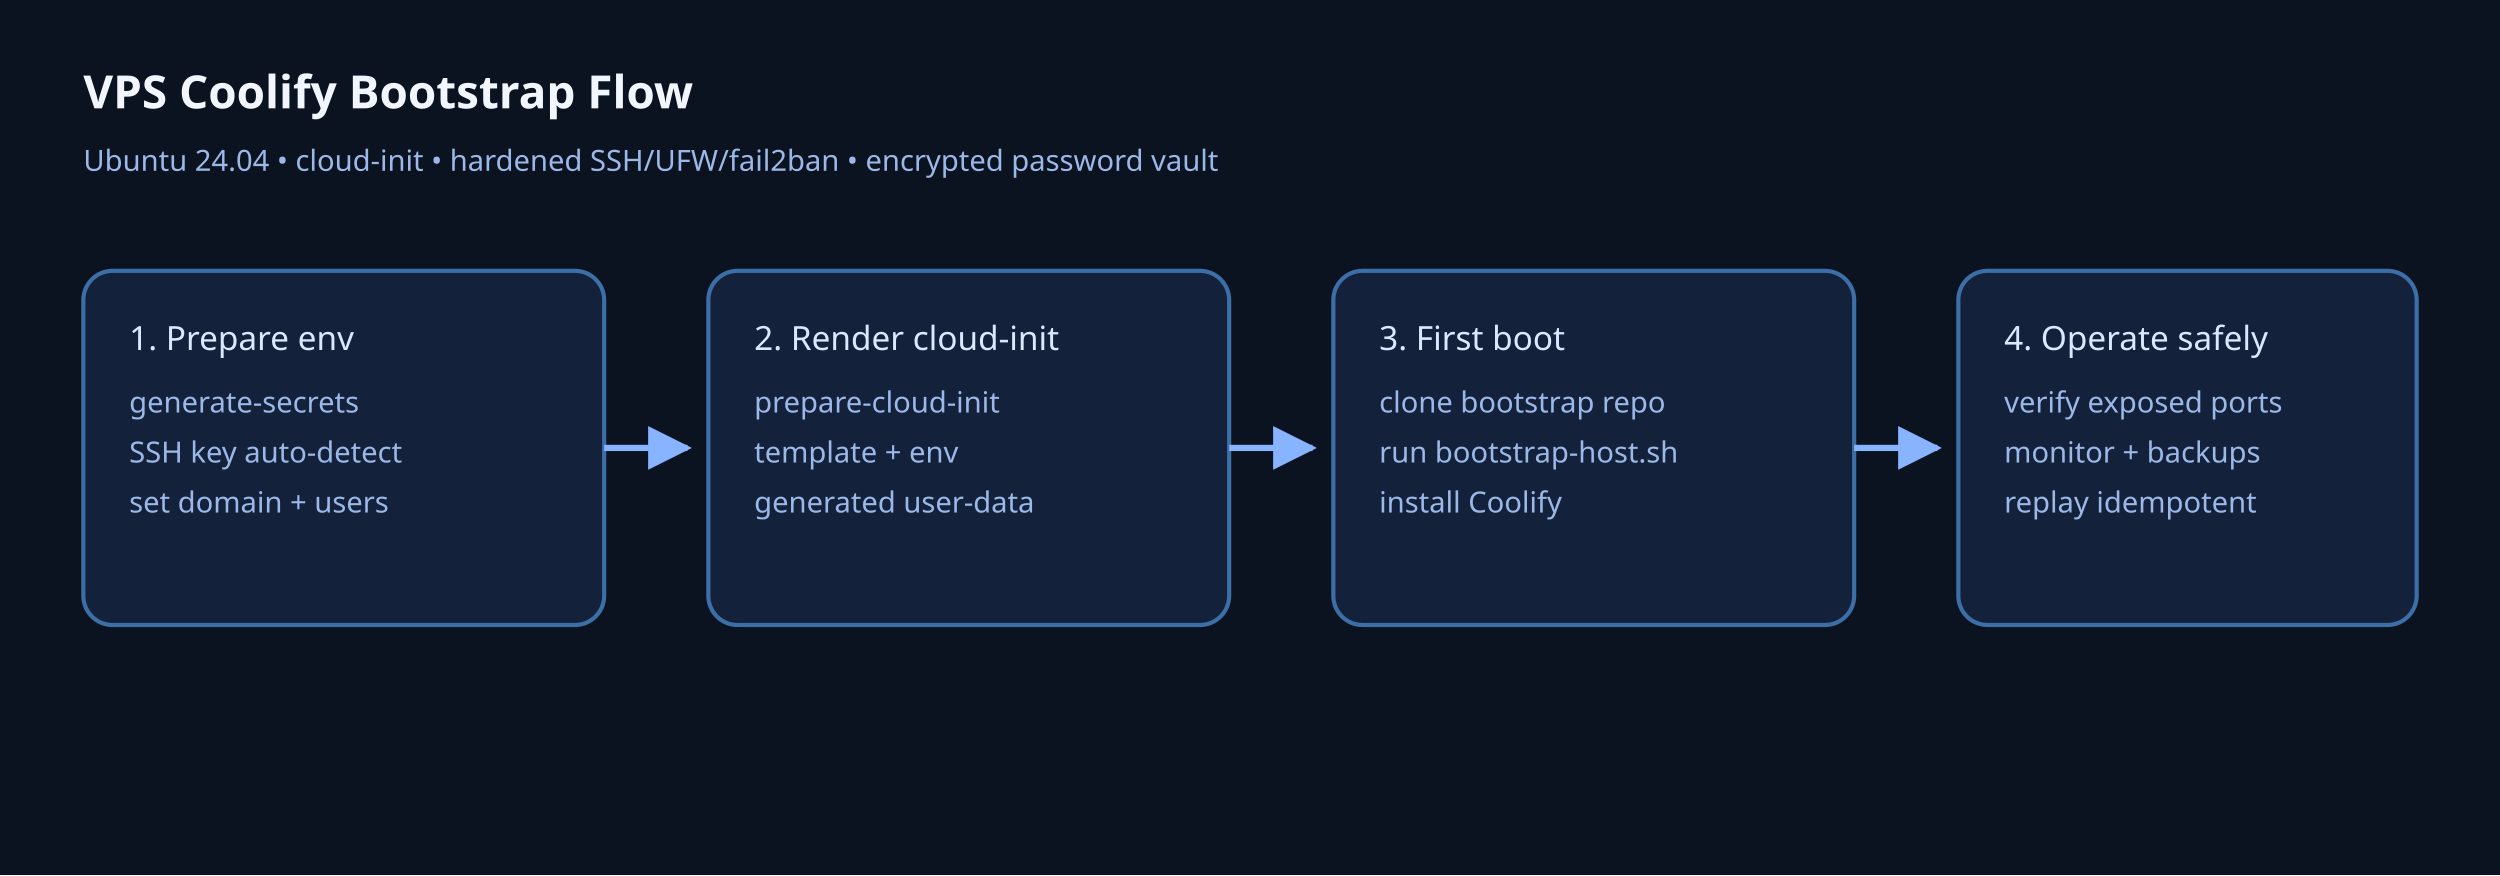
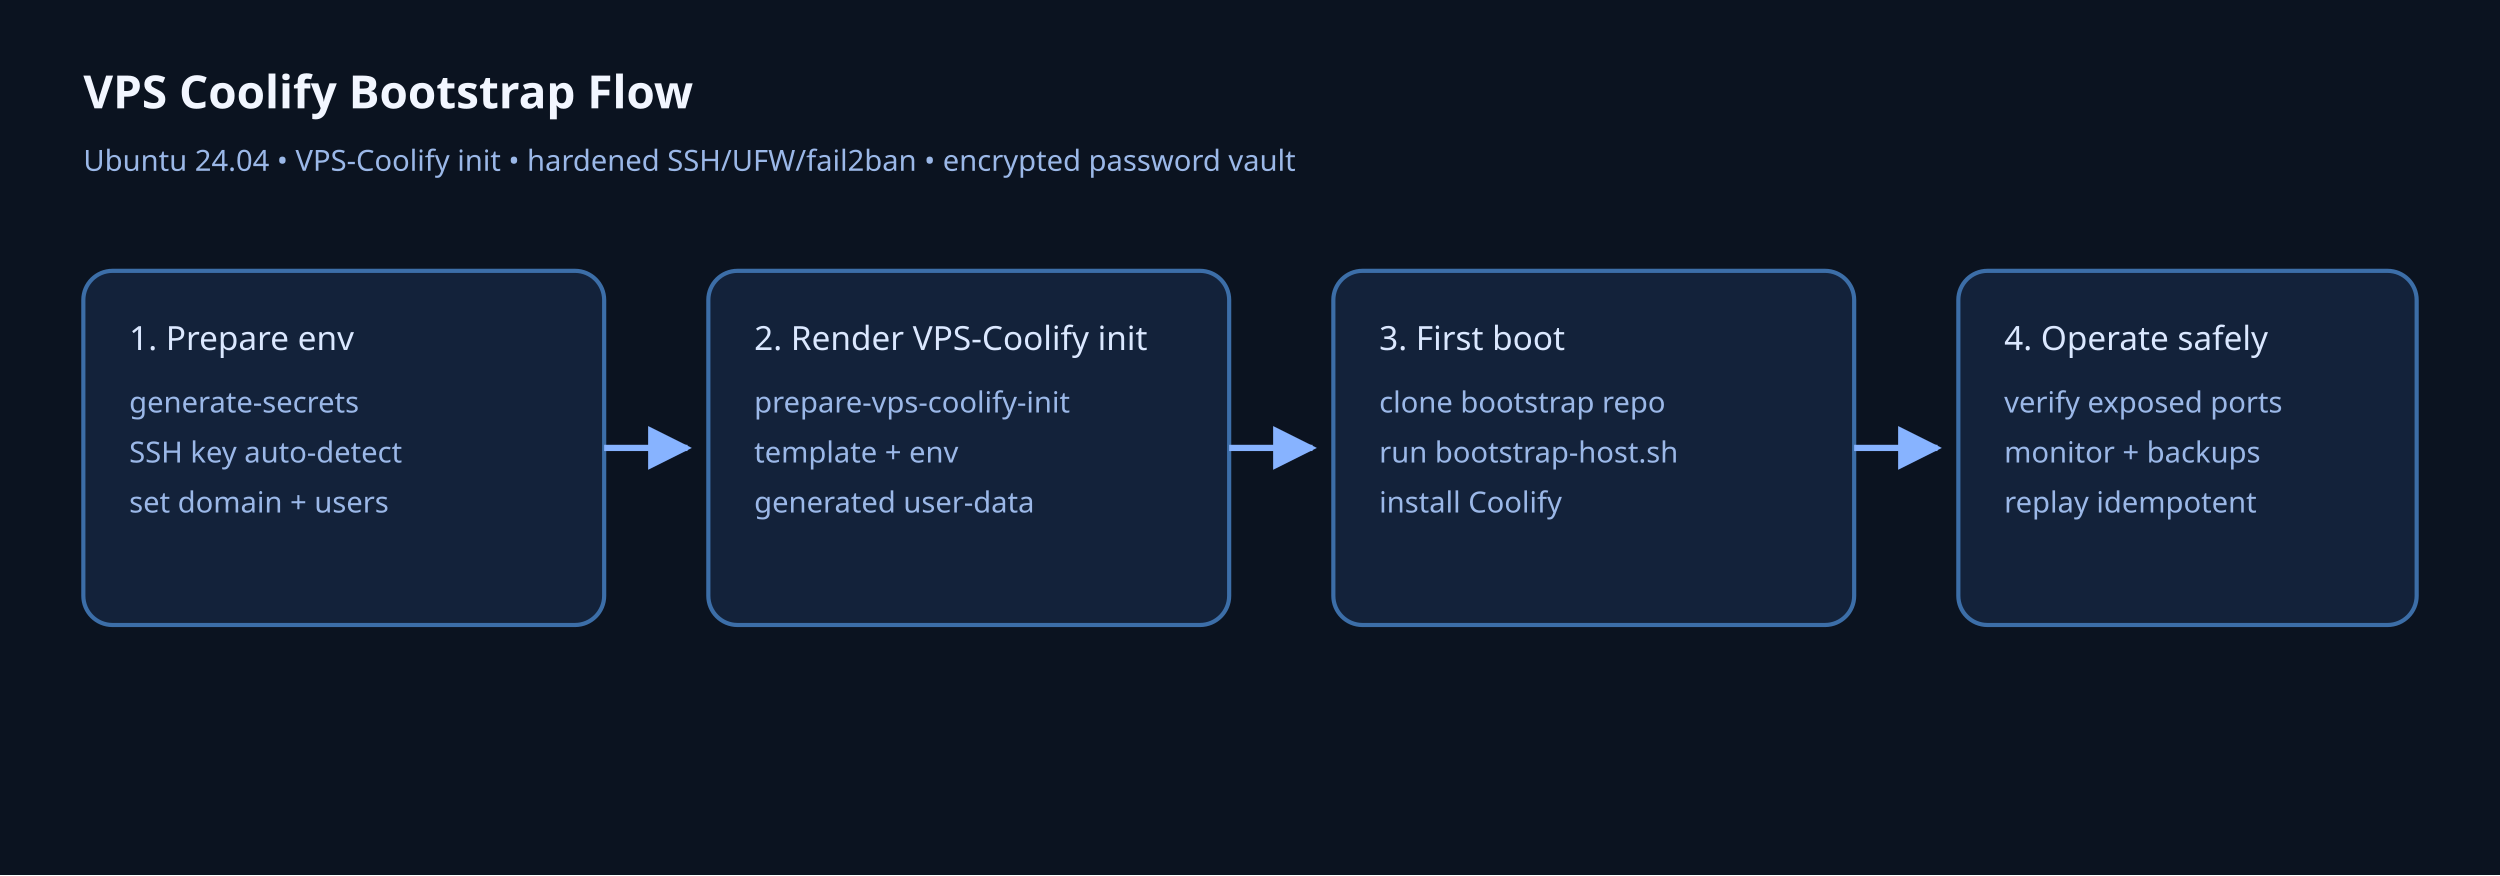
<svg xmlns="http://www.w3.org/2000/svg" width="1200" height="420" viewBox="0 0 1200 420" role="img" aria-label="Bootstrap overview diagram">
  <defs>
    <style>
      .bg { fill: #0b1320; }
      .card { fill: #13223a; stroke: #3c6ea8; stroke-width: 2; rx: 14; }
      .title { fill: #f2f6ff; font: 700 22px sans-serif; }
      .text { fill: #dbe8ff; font: 500 16px sans-serif; }
      .arrow { stroke: #87b3ff; stroke-width: 3; fill: none; marker-end: url(#m); }
      .muted { fill: #9bb8e8; font: 500 14px sans-serif; }
    </style>
    <marker id="m" viewBox="0 0 10 10" refX="9" refY="5" markerWidth="7" markerHeight="7" orient="auto-start-reverse">
      <path d="M 0 0 L 10 5 L 0 10 z" fill="#87b3ff" />
    </marker>
  </defs>
  <rect class="bg" x="0" y="0" width="1200" height="420" />
  <text x="40" y="52" class="title">VPS Coolify Bootstrap Flow</text>
-   <text x="40" y="82" class="muted">Ubuntu 24.04 • cloud-init • hardened SSH/UFW/fail2ban • encrypted password vault</text>
+   <text x="40" y="82" class="muted">Ubuntu 24.04 • VPS-Coolify init • hardened SSH/UFW/fail2ban • encrypted password vault</text>
  <rect class="card" x="40" y="130" width="250" height="170" />
  <text x="62" y="168" class="text">1. Prepare env</text>
  <text x="62" y="198" class="muted">generate-secrets</text>
  <text x="62" y="222" class="muted">SSH key auto-detect</text>
  <text x="62" y="246" class="muted">set domain + users</text>
  <rect class="card" x="340" y="130" width="250" height="170" />
-   <text x="362" y="168" class="text">2. Render cloud-init</text>
-   <text x="362" y="198" class="muted">prepare-cloud-init</text>
+   <text x="362" y="168" class="text">2. Render VPS-Coolify init</text>
+   <text x="362" y="198" class="muted">prepare-vps-coolify-init</text>
  <text x="362" y="222" class="muted">template + env</text>
  <text x="362" y="246" class="muted">generated user-data</text>
  <rect class="card" x="640" y="130" width="250" height="170" />
  <text x="662" y="168" class="text">3. First boot</text>
  <text x="662" y="198" class="muted">clone bootstrap repo</text>
  <text x="662" y="222" class="muted">run bootstrap-host.sh</text>
  <text x="662" y="246" class="muted">install Coolify</text>
  <rect class="card" x="940" y="130" width="220" height="170" />
  <text x="962" y="168" class="text">4. Operate safely</text>
  <text x="962" y="198" class="muted">verify exposed ports</text>
  <text x="962" y="222" class="muted">monitor + backups</text>
  <text x="962" y="246" class="muted">replay idempotent</text>
  <path class="arrow" d="M 290 215 L 330 215" />
  <path class="arrow" d="M 590 215 L 630 215" />
  <path class="arrow" d="M 890 215 L 930 215" />
</svg>
